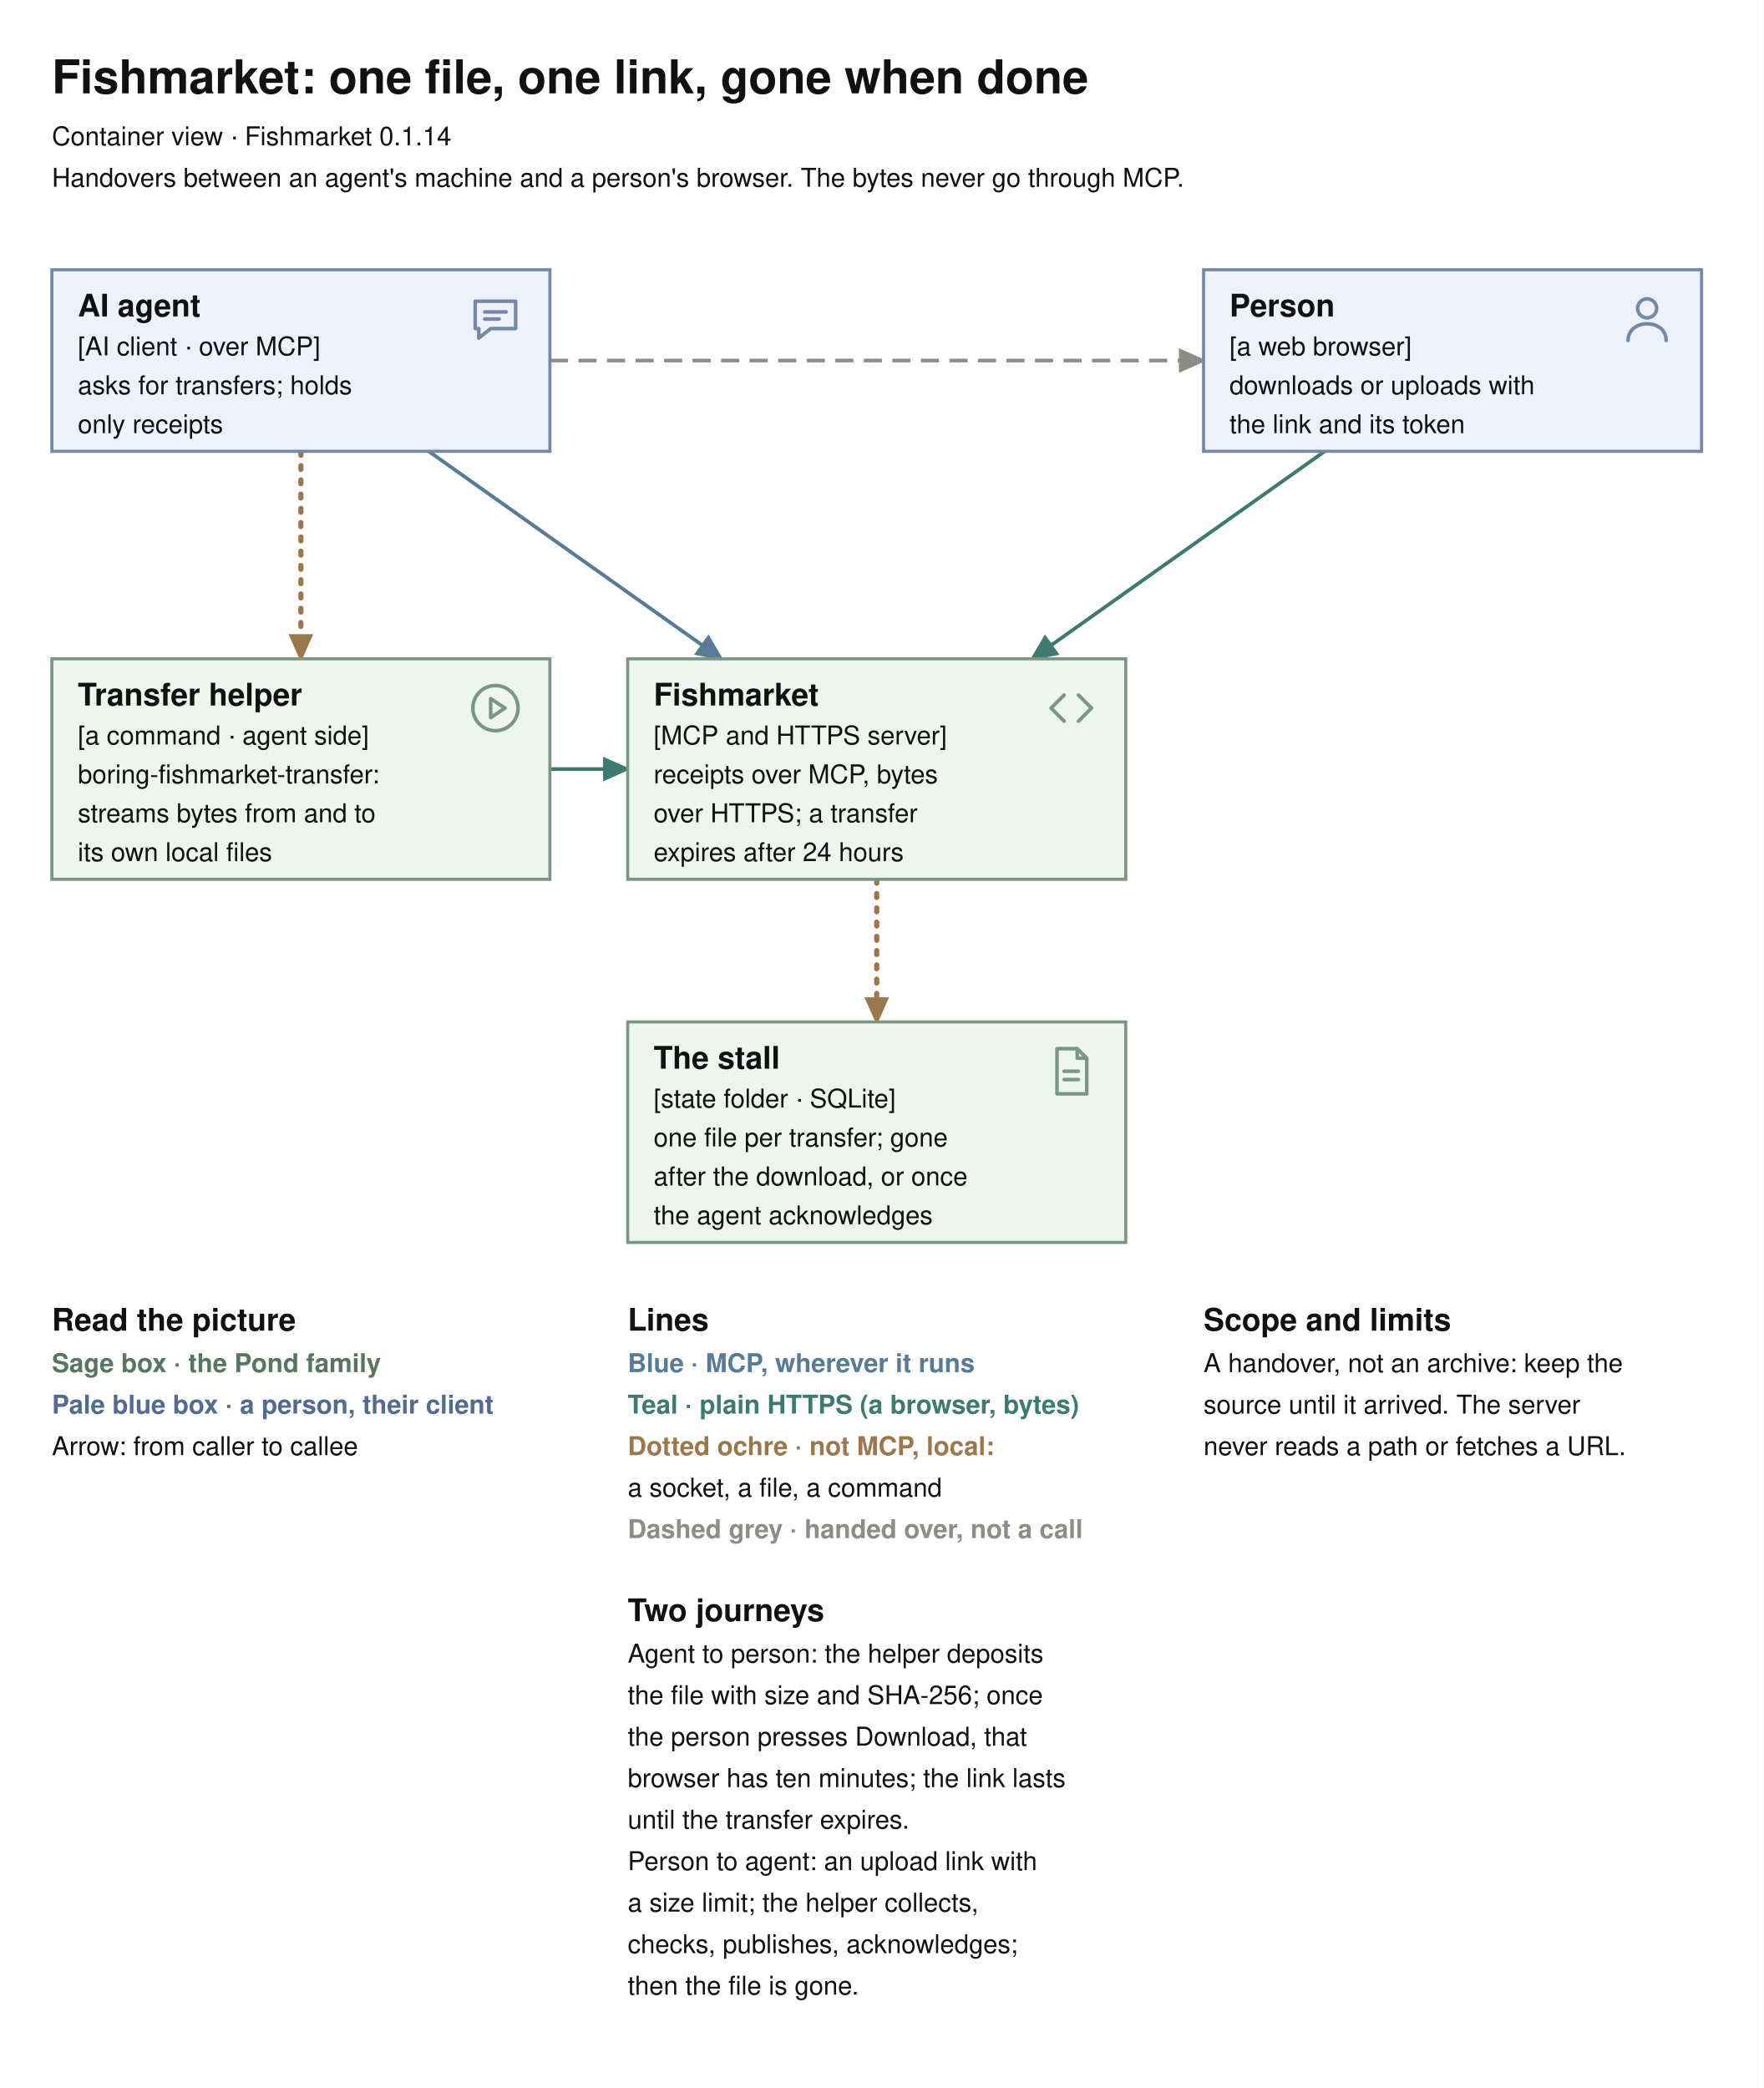
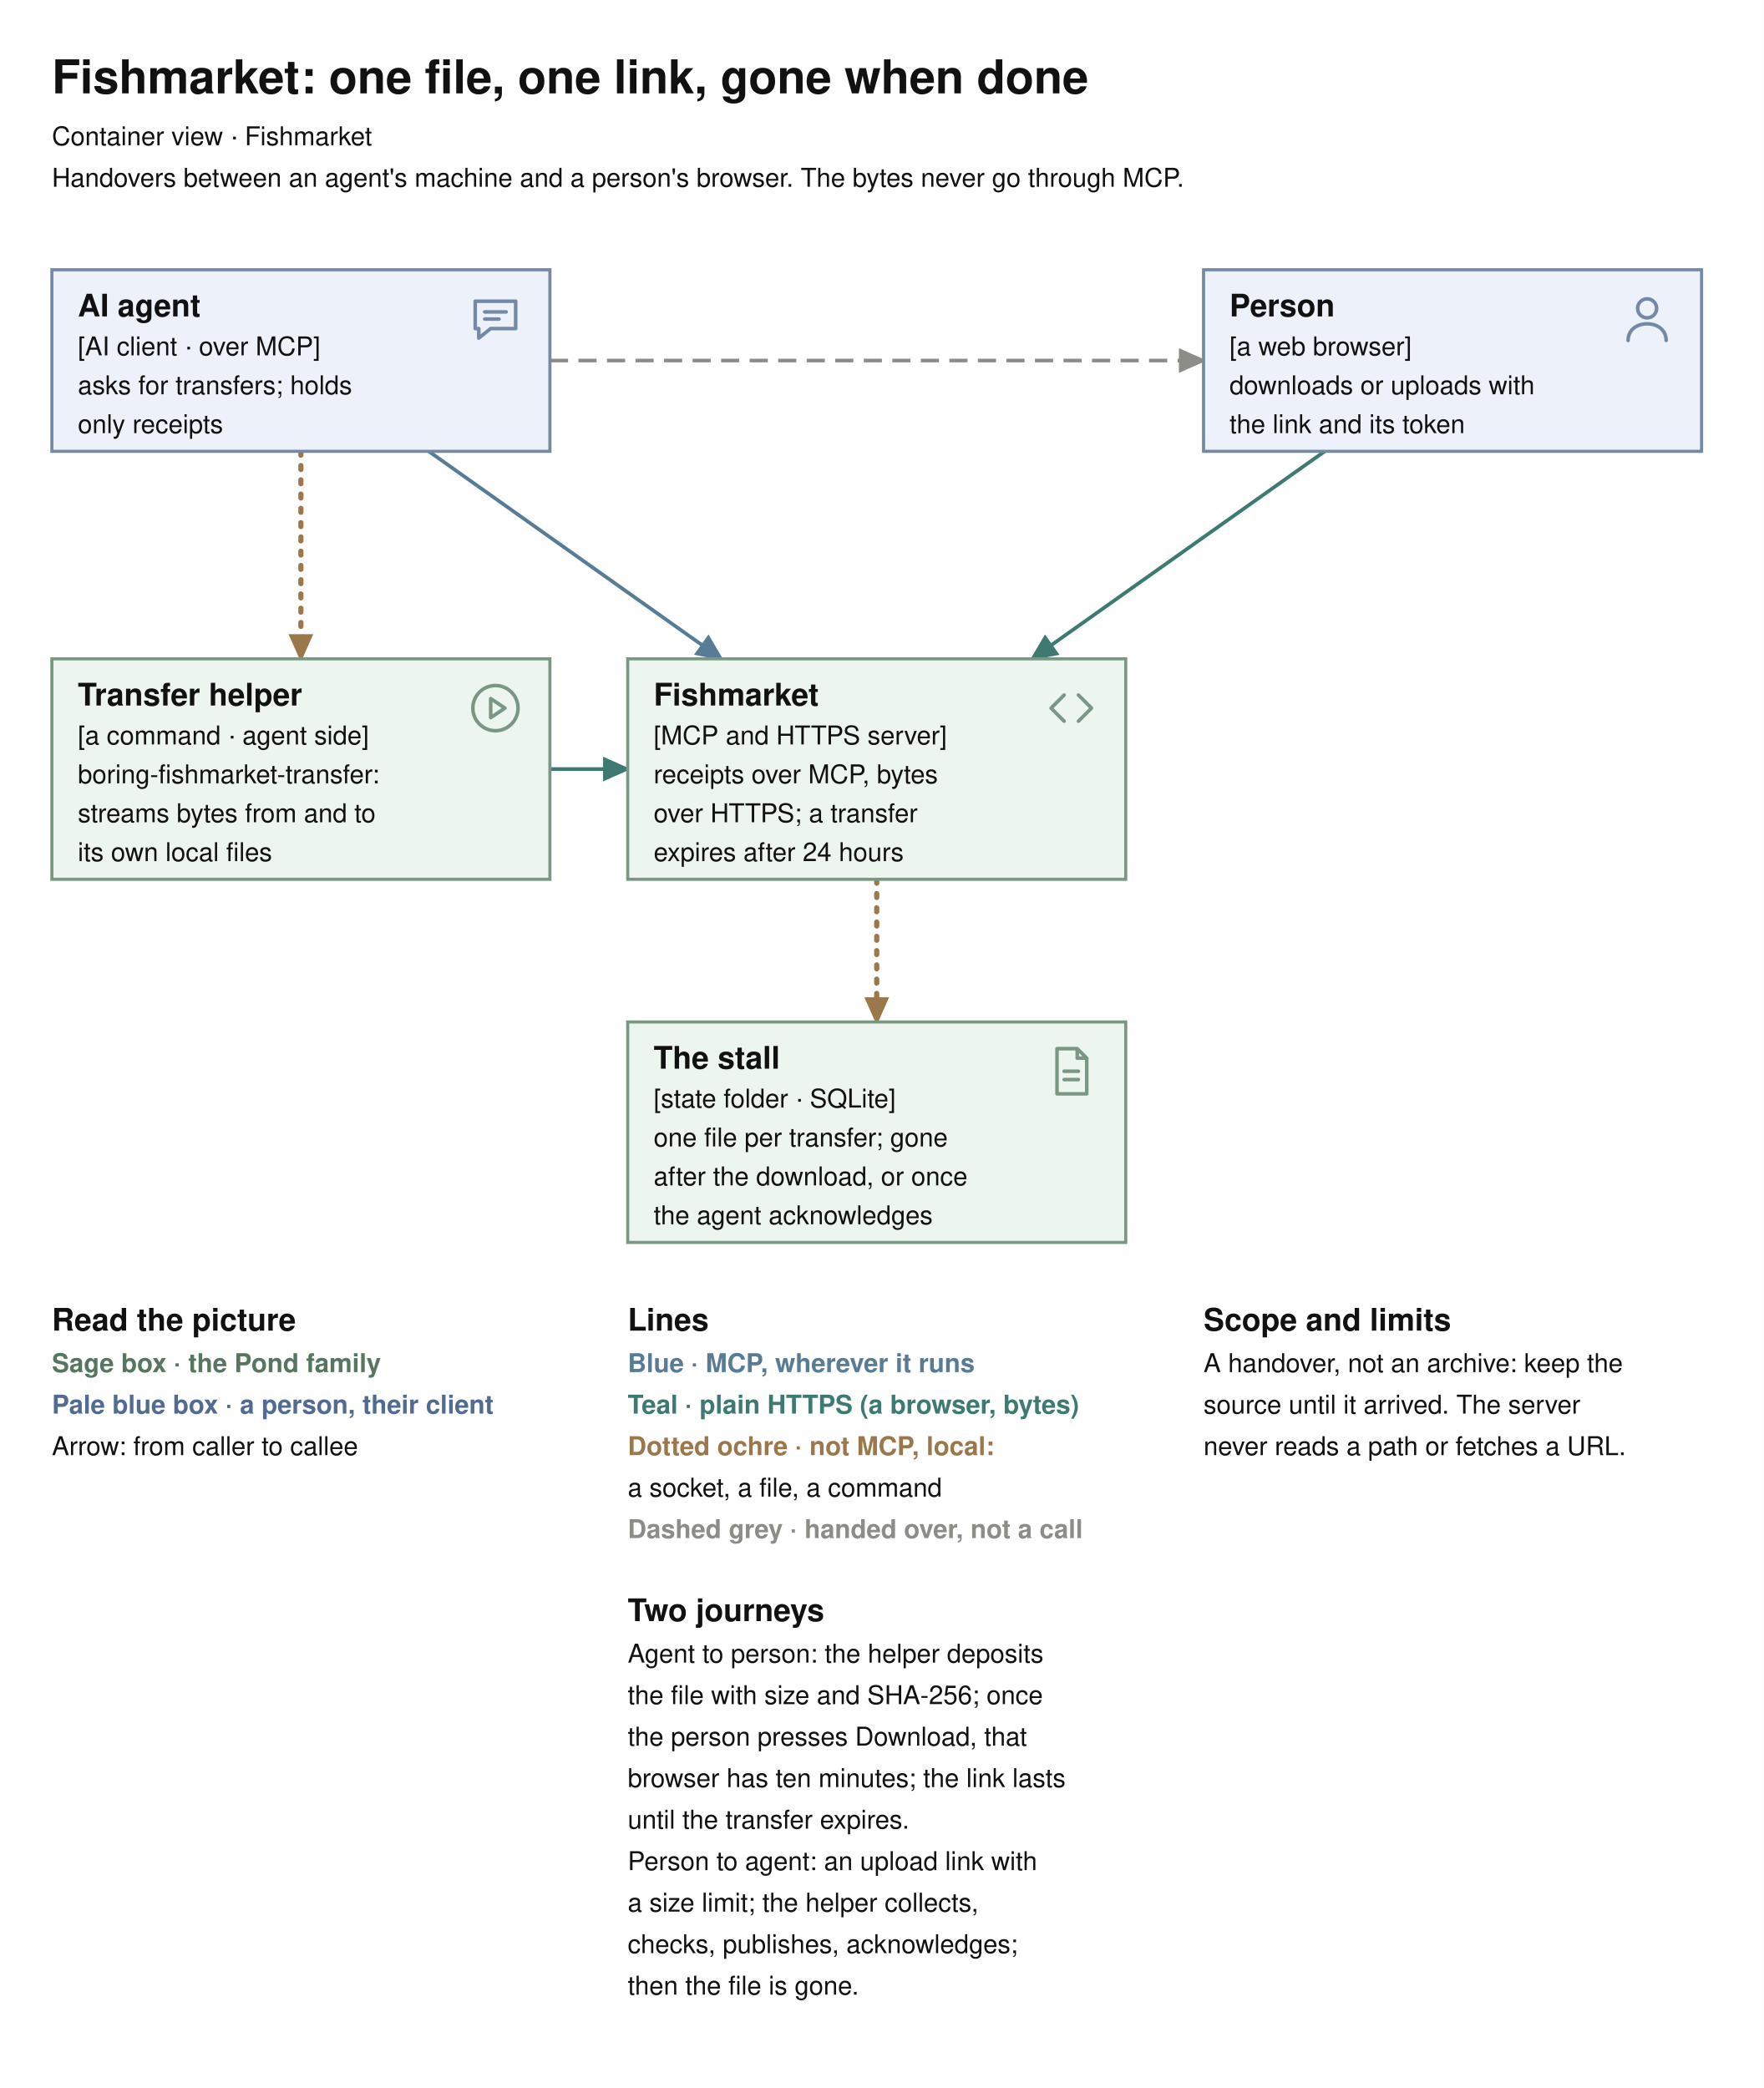
<svg xmlns="http://www.w3.org/2000/svg" width="680pt" height="805pt" viewBox="0 0 680 805">
  <rect x="0" y="0" width="680" height="805" fill="#ffffff" />
  <text x="20.0" y="36.0" font-family="Helvetica,Arial,sans-serif" font-size="18" font-weight="bold" fill="#111111" xml:space="preserve">Fishmarket: one file, one link, gone when done</text>
-   <text x="20.0" y="56.0" font-family="Helvetica,Arial,sans-serif" font-size="10" fill="#111111" xml:space="preserve">Container view · Fishmarket 0.1.14</text>
+   <text x="20.0" y="56.0" font-family="Helvetica,Arial,sans-serif" font-size="10" fill="#111111" xml:space="preserve">Container view · Fishmarket</text>
  <text x="20.0" y="72.0" font-family="Helvetica,Arial,sans-serif" font-size="10" fill="#111111" xml:space="preserve">Handovers between an agent's machine and a person's browser. The bytes never go through MCP.</text>
  <g class="edge">
    <path fill="none" stroke="#587b96" stroke-width="1.4" d="M165.3,174.0 L270.8,248.8" />
    <polygon fill="#587b96" stroke="#587b96" points="278.1,254.0 273.1,245.5 268.4,252.1" />
  </g>
  <g class="edge">
    <path fill="none" stroke="#9b784b" stroke-dasharray="1.5,4" stroke-linecap="round" stroke-width="2" d="M116.0,174.0 L116.0,245.0" />
    <polygon fill="#9b784b" stroke="#9b784b" points="116.0,254.0 120.0,245.0 112.0,245.0" />
  </g>
  <g class="edge">
    <path fill="none" stroke="#3f7a72" stroke-width="1.4" d="M212.0,296.5 L233.0,296.5" />
    <polygon fill="#3f7a72" stroke="#3f7a72" points="242.0,296.5 233.0,292.5 233.0,300.5" />
  </g>
  <g class="edge">
    <path fill="none" stroke="#3f7a72" stroke-width="1.4" d="M510.7,174.0 L405.2,248.8" />
    <polygon fill="#3f7a72" stroke="#3f7a72" points="397.9,254.0 407.6,252.1 402.9,245.5" />
  </g>
  <g class="edge">
    <path fill="none" stroke="#8c8d87" stroke-dasharray="7,4" stroke-width="1.4" d="M212.0,139.0 L455.0,139.0" />
    <polygon fill="#8c8d87" stroke="#8c8d87" points="464.0,139.0 455.0,135.0 455.0,143.0" />
  </g>
  <g class="edge">
    <path fill="none" stroke="#9b784b" stroke-dasharray="1.5,4" stroke-linecap="round" stroke-width="2" d="M338.0,339.0 L338.0,385.0" />
    <polygon fill="#9b784b" stroke="#9b784b" points="338.0,394.0 342.0,385.0 334.0,385.0" />
  </g>
  <g class="node">
    <rect x="20" y="104" width="192" height="70" fill="#edf2fa" stroke="#7489a5" stroke-width="1.2" />
    <text x="30.0" y="122.0" font-family="Helvetica,Arial,sans-serif" font-size="12" font-weight="bold" fill="#111111" xml:space="preserve">AI agent</text>
    <text x="30.0" y="137.0" font-family="Helvetica,Arial,sans-serif" font-size="10" fill="#111111" xml:space="preserve">[AI client · over MCP]</text>
    <text x="30.0" y="152.0" font-family="Helvetica,Arial,sans-serif" font-size="10" fill="#111111" xml:space="preserve">asks for transfers; holds</text>
    <text x="30.0" y="167.0" font-family="Helvetica,Arial,sans-serif" font-size="10" fill="#111111" xml:space="preserve">only receipts</text>
    <path transform="translate(180,112) scale(0.917)" d="M3.5 4.5h17v11.5H10l-5 4v-4H3.5z M7.5 9h9 M7.5 12h6" fill="none" stroke="#7489a5" stroke-width="1.5" stroke-linecap="round" stroke-linejoin="round" />
  </g>
  <g class="node">
    <rect x="464" y="104" width="192" height="70" fill="#edf2fa" stroke="#7489a5" stroke-width="1.2" />
    <text x="474.0" y="122.0" font-family="Helvetica,Arial,sans-serif" font-size="12" font-weight="bold" fill="#111111" xml:space="preserve">Person</text>
    <text x="474.0" y="137.0" font-family="Helvetica,Arial,sans-serif" font-size="10" fill="#111111" xml:space="preserve">[a web browser]</text>
    <text x="474.0" y="152.0" font-family="Helvetica,Arial,sans-serif" font-size="10" fill="#111111" xml:space="preserve">downloads or uploads with</text>
    <text x="474.0" y="167.0" font-family="Helvetica,Arial,sans-serif" font-size="10" fill="#111111" xml:space="preserve">the link and its token</text>
    <path transform="translate(624,112) scale(0.917)" d="M12 3.5a4 4 0 1 1 0 8a4 4 0 1 1 0-8z M4 21c0-4.4 3.6-7 8-7s8 2.6 8 7" fill="none" stroke="#7489a5" stroke-width="1.5" stroke-linecap="round" stroke-linejoin="round" />
  </g>
  <g class="node">
    <rect x="20" y="254" width="192" height="85" fill="#edf5ef" stroke="#7a9783" stroke-width="1.2" />
    <text x="30.0" y="272.0" font-family="Helvetica,Arial,sans-serif" font-size="12" font-weight="bold" fill="#111111" xml:space="preserve">Transfer helper</text>
    <text x="30.0" y="287.0" font-family="Helvetica,Arial,sans-serif" font-size="10" fill="#111111" xml:space="preserve">[a command · agent side]</text>
    <text x="30.0" y="302.0" font-family="Helvetica,Arial,sans-serif" font-size="10" fill="#111111" xml:space="preserve">boring-fishmarket-transfer:</text>
    <text x="30.0" y="317.0" font-family="Helvetica,Arial,sans-serif" font-size="10" fill="#111111" xml:space="preserve">streams bytes from and to</text>
    <text x="30.0" y="332.0" font-family="Helvetica,Arial,sans-serif" font-size="10" fill="#111111" xml:space="preserve">its own local files</text>
    <path transform="translate(180,262) scale(0.917)" d="M12 2.5a9.5 9.5 0 1 1 0 19a9.5 9.5 0 1 1 0-19z M10 8l6 4-6 4z" fill="none" stroke="#7a9783" stroke-width="1.5" stroke-linecap="round" stroke-linejoin="round" />
  </g>
  <g class="node">
    <rect x="242" y="254" width="192" height="85" fill="#edf5ef" stroke="#7a9783" stroke-width="1.2" />
    <text x="252.0" y="272.0" font-family="Helvetica,Arial,sans-serif" font-size="12" font-weight="bold" fill="#111111" xml:space="preserve">Fishmarket</text>
    <text x="252.0" y="287.0" font-family="Helvetica,Arial,sans-serif" font-size="10" fill="#111111" xml:space="preserve">[MCP and HTTPS server]</text>
    <text x="252.0" y="302.0" font-family="Helvetica,Arial,sans-serif" font-size="10" fill="#111111" xml:space="preserve">receipts over MCP, bytes</text>
    <text x="252.0" y="317.0" font-family="Helvetica,Arial,sans-serif" font-size="10" fill="#111111" xml:space="preserve">over HTTPS; a transfer</text>
    <text x="252.0" y="332.0" font-family="Helvetica,Arial,sans-serif" font-size="10" fill="#111111" xml:space="preserve">expires after 24 hours</text>
    <path transform="translate(402,262) scale(0.917)" d="M9 6.5 3.5 12 9 17.5 M15 6.5 20.5 12 15 17.5" fill="none" stroke="#7a9783" stroke-width="1.5" stroke-linecap="round" stroke-linejoin="round" />
  </g>
  <g class="node">
    <rect x="242" y="394" width="192" height="85" fill="#edf5ef" stroke="#7a9783" stroke-width="1.2" />
    <text x="252.0" y="412.0" font-family="Helvetica,Arial,sans-serif" font-size="12" font-weight="bold" fill="#111111" xml:space="preserve">The stall</text>
    <text x="252.0" y="427.0" font-family="Helvetica,Arial,sans-serif" font-size="10" fill="#111111" xml:space="preserve">[state folder · SQLite]</text>
    <text x="252.0" y="442.0" font-family="Helvetica,Arial,sans-serif" font-size="10" fill="#111111" xml:space="preserve">one file per transfer; gone</text>
    <text x="252.0" y="457.0" font-family="Helvetica,Arial,sans-serif" font-size="10" fill="#111111" xml:space="preserve">after the download, or once</text>
    <text x="252.0" y="472.0" font-family="Helvetica,Arial,sans-serif" font-size="10" fill="#111111" xml:space="preserve">the agent acknowledges</text>
    <path transform="translate(402,402) scale(0.917)" d="M6 2.5h8.5l4 4v15H6z M14.5 2.5v4h4 M9 12h6 M9 15.5h6" fill="none" stroke="#7a9783" stroke-width="1.5" stroke-linecap="round" stroke-linejoin="round" />
  </g>
  <text x="20.0" y="513.0" font-family="Helvetica,Arial,sans-serif" font-size="12" font-weight="bold" fill="#111111" xml:space="preserve">Read the picture</text>
  <text x="20.0" y="529.0" font-family="Helvetica,Arial,sans-serif" font-size="10" font-weight="bold" fill="#57765f" xml:space="preserve">Sage box · the Pond family</text>
  <text x="20.0" y="545.0" font-family="Helvetica,Arial,sans-serif" font-size="10" font-weight="bold" fill="#526c91" xml:space="preserve">Pale blue box · a person, their client</text>
  <text x="20.0" y="561.0" font-family="Helvetica,Arial,sans-serif" font-size="10" fill="#111111" xml:space="preserve">Arrow: from caller to callee</text>
  <text x="242.0" y="513.0" font-family="Helvetica,Arial,sans-serif" font-size="12" font-weight="bold" fill="#111111" xml:space="preserve">Lines</text>
  <text x="242.0" y="529.0" font-family="Helvetica,Arial,sans-serif" font-size="10" font-weight="bold" fill="#587b96" xml:space="preserve">Blue · MCP, wherever it runs</text>
  <text x="242.0" y="545.0" font-family="Helvetica,Arial,sans-serif" font-size="10" font-weight="bold" fill="#3f7a72" xml:space="preserve">Teal · plain HTTPS (a browser, bytes)</text>
  <text x="242.0" y="561.0" font-family="Helvetica,Arial,sans-serif" font-size="10" font-weight="bold" fill="#9b784b" xml:space="preserve">Dotted ochre · not MCP, local:</text>
  <text x="242.0" y="577.0" font-family="Helvetica,Arial,sans-serif" font-size="10" fill="#111111" xml:space="preserve">a socket, a file, a command</text>
  <text x="242.0" y="593.0" font-family="Helvetica,Arial,sans-serif" font-size="10" font-weight="bold" fill="#8c8d87" xml:space="preserve">Dashed grey · handed over, not a call</text>
  <text x="242.0" y="609.0" font-family="Helvetica,Arial,sans-serif" font-size="10" fill="#111111" xml:space="preserve" />
  <text x="242.0" y="625.0" font-family="Helvetica,Arial,sans-serif" font-size="12" font-weight="bold" fill="#111111" xml:space="preserve">Two journeys</text>
  <text x="242.0" y="641.0" font-family="Helvetica,Arial,sans-serif" font-size="10" fill="#111111" xml:space="preserve">Agent to person: the helper deposits</text>
  <text x="242.0" y="657.0" font-family="Helvetica,Arial,sans-serif" font-size="10" fill="#111111" xml:space="preserve">the file with size and SHA-256; once</text>
  <text x="242.0" y="673.0" font-family="Helvetica,Arial,sans-serif" font-size="10" fill="#111111" xml:space="preserve">the person presses Download, that</text>
  <text x="242.0" y="689.0" font-family="Helvetica,Arial,sans-serif" font-size="10" fill="#111111" xml:space="preserve">browser has ten minutes; the link lasts</text>
  <text x="242.0" y="705.0" font-family="Helvetica,Arial,sans-serif" font-size="10" fill="#111111" xml:space="preserve">until the transfer expires.</text>
  <text x="242.0" y="721.0" font-family="Helvetica,Arial,sans-serif" font-size="10" fill="#111111" xml:space="preserve">Person to agent: an upload link with</text>
  <text x="242.0" y="737.0" font-family="Helvetica,Arial,sans-serif" font-size="10" fill="#111111" xml:space="preserve">a size limit; the helper collects,</text>
  <text x="242.0" y="753.0" font-family="Helvetica,Arial,sans-serif" font-size="10" fill="#111111" xml:space="preserve">checks, publishes, acknowledges;</text>
  <text x="242.0" y="769.0" font-family="Helvetica,Arial,sans-serif" font-size="10" fill="#111111" xml:space="preserve">then the file is gone.</text>
  <text x="464.0" y="513.0" font-family="Helvetica,Arial,sans-serif" font-size="12" font-weight="bold" fill="#111111" xml:space="preserve">Scope and limits</text>
  <text x="464.0" y="529.0" font-family="Helvetica,Arial,sans-serif" font-size="10" fill="#111111" xml:space="preserve">A handover, not an archive: keep the</text>
  <text x="464.0" y="545.0" font-family="Helvetica,Arial,sans-serif" font-size="10" fill="#111111" xml:space="preserve">source until it arrived. The server</text>
  <text x="464.0" y="561.0" font-family="Helvetica,Arial,sans-serif" font-size="10" fill="#111111" xml:space="preserve">never reads a path or fetches a URL.</text>
</svg>
